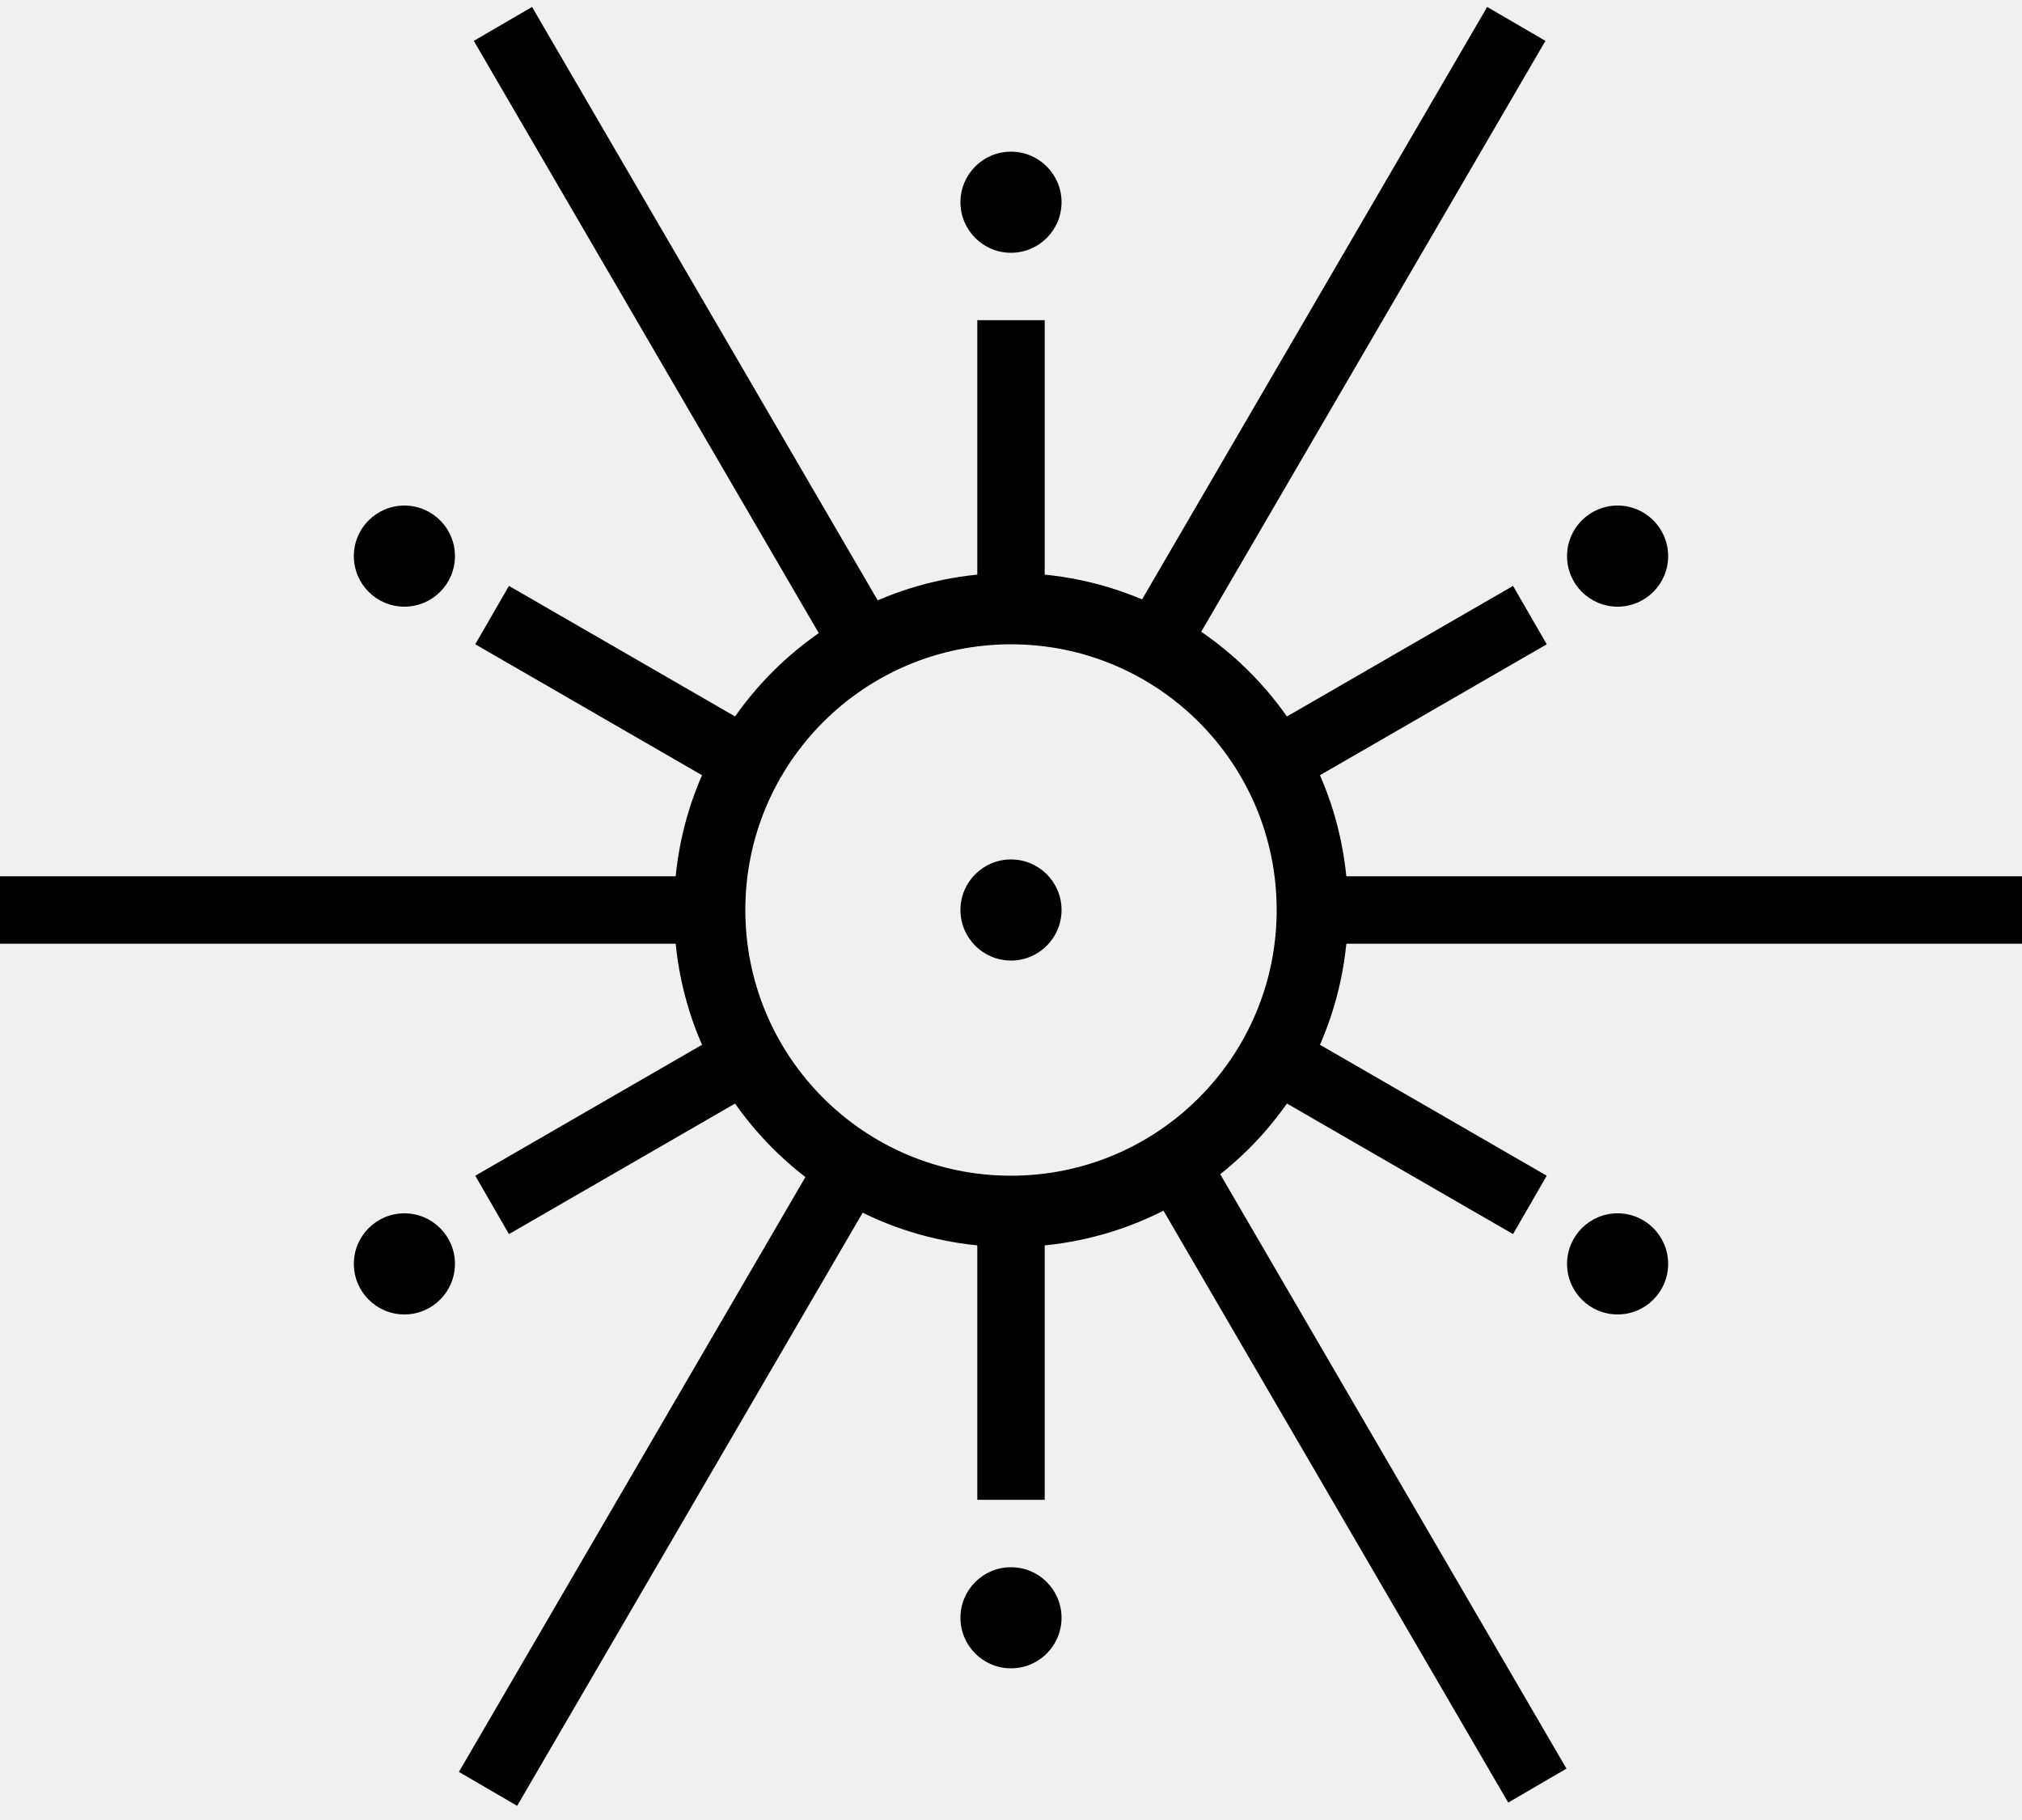
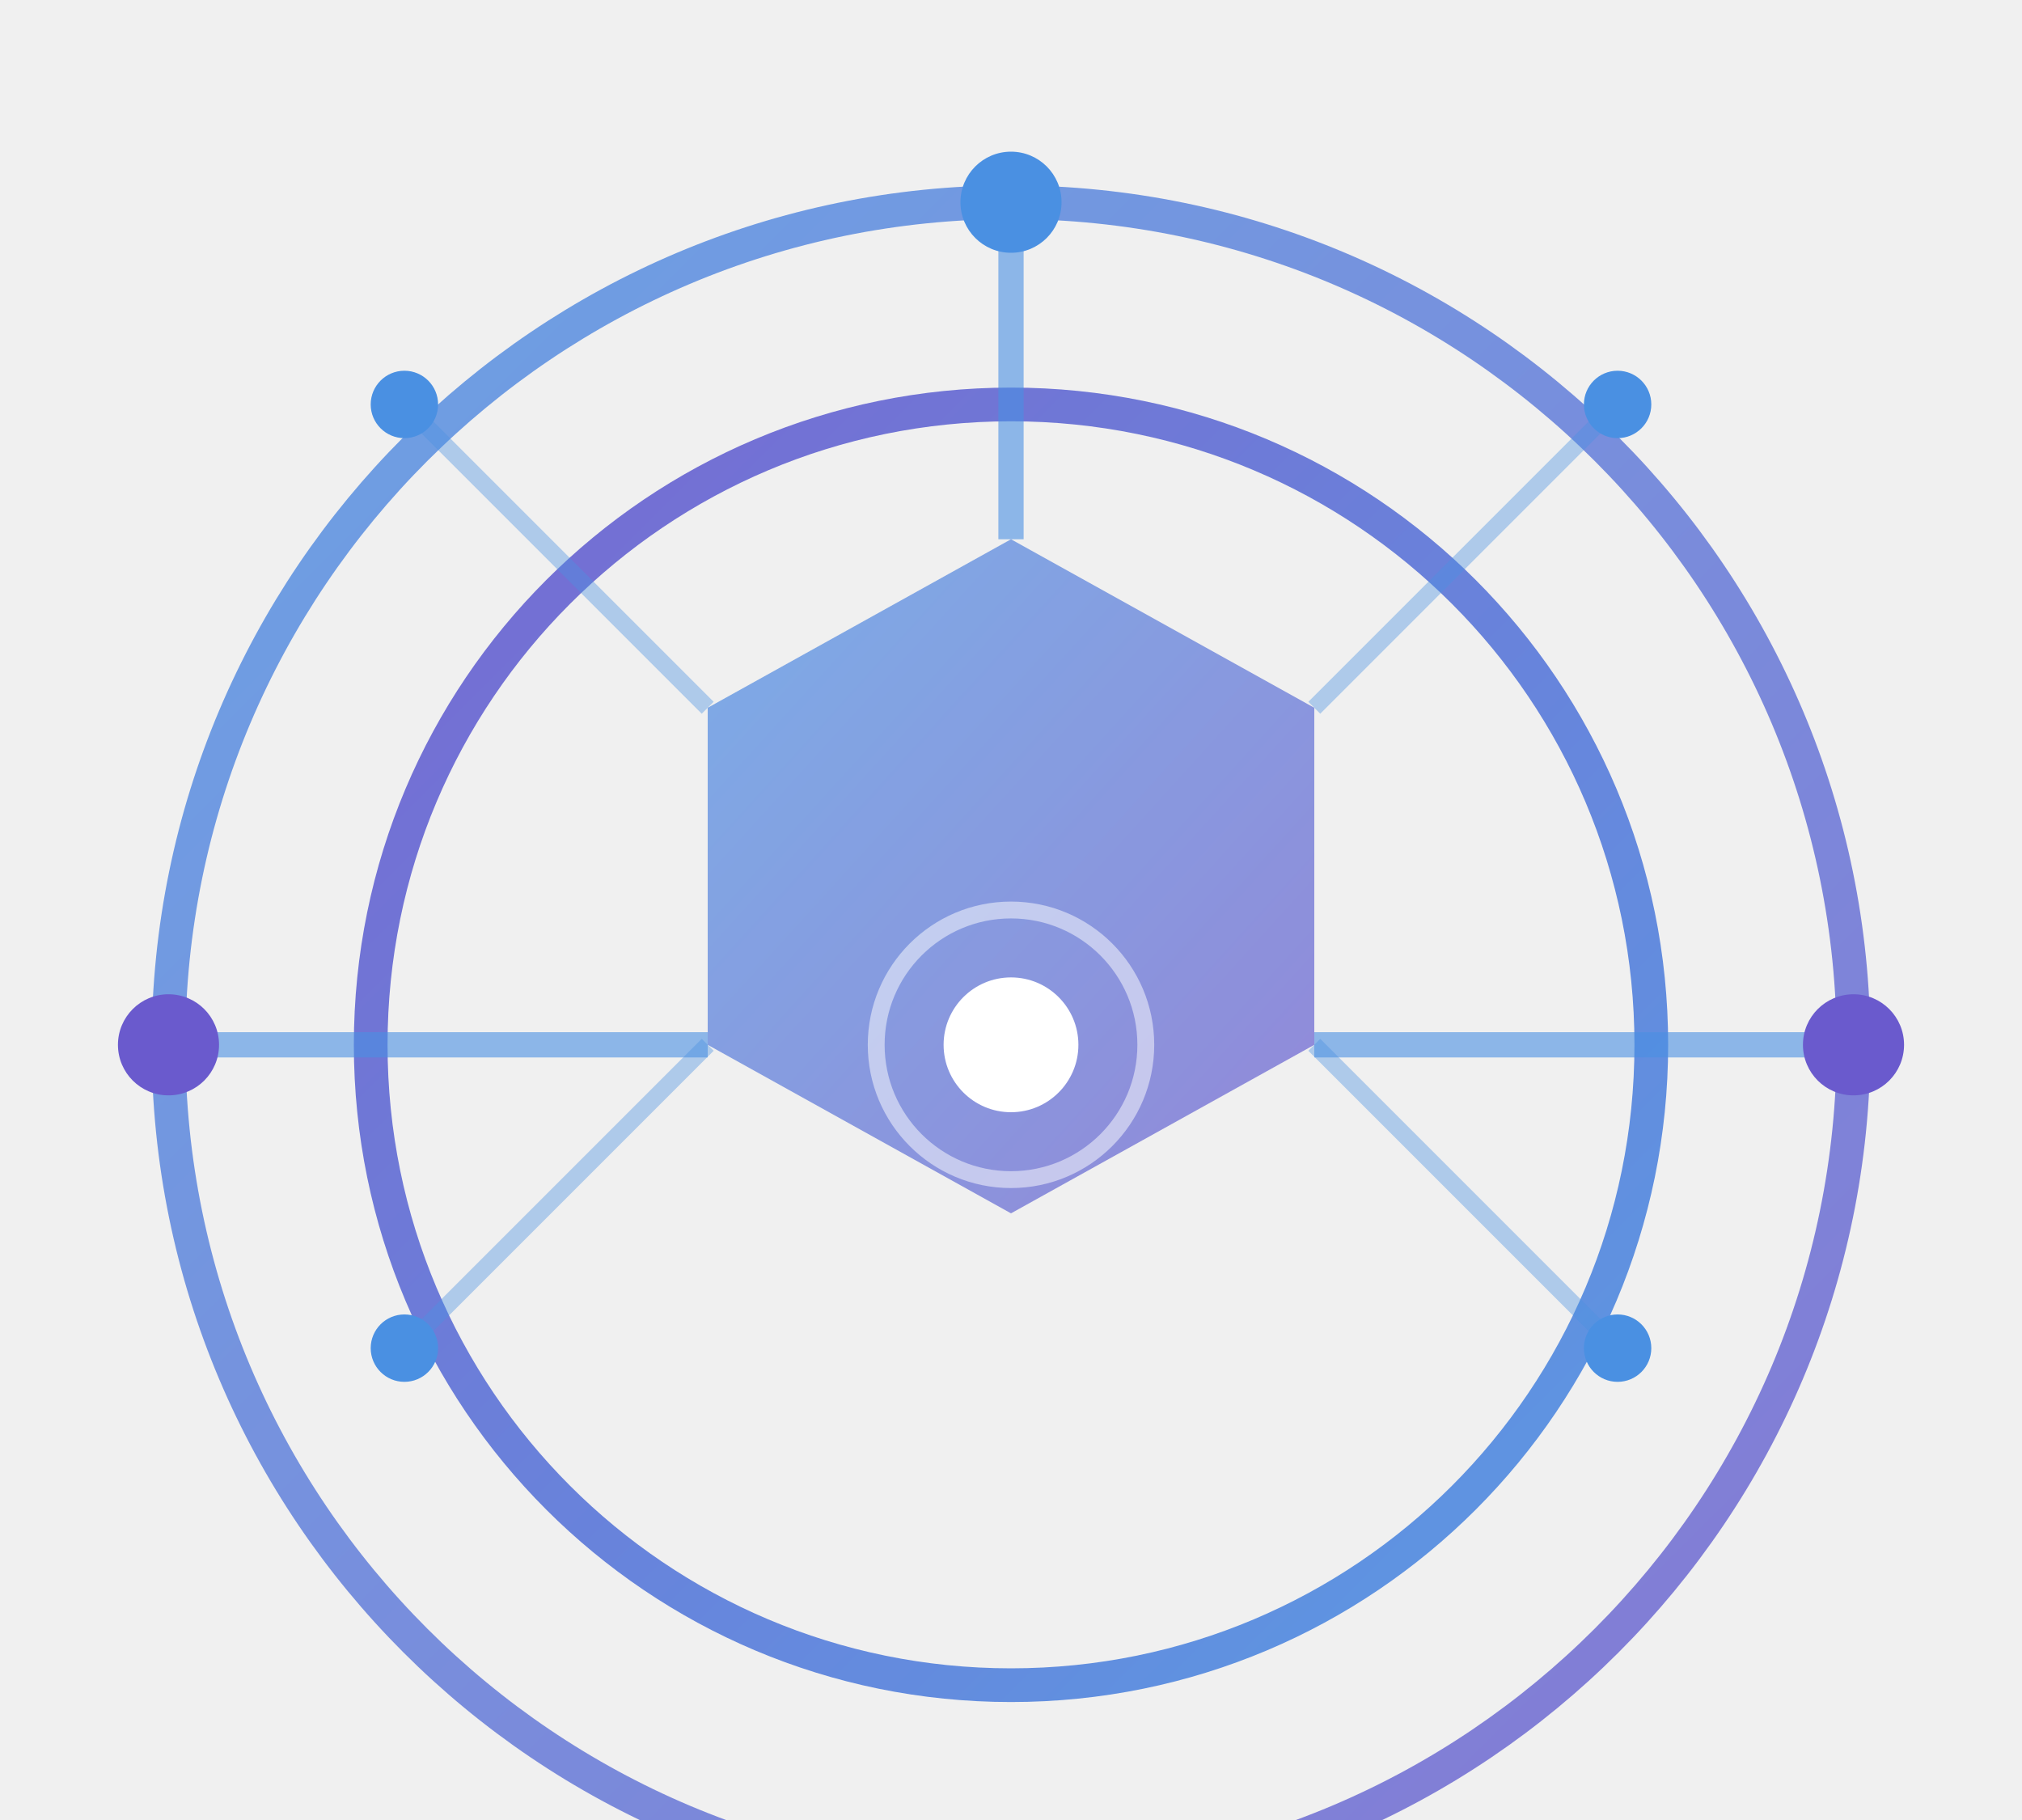
<svg xmlns="http://www.w3.org/2000/svg" width="120px" height="108px" viewBox="0 0 120 108" version="1.1">
-   <defs />
+   <defs>
+     <linearGradient id="gradient1" x1="0%" y1="0%" x2="100%" y2="100%">
+       <stop offset="0%" style="stop-color:#4A90E2;stop-opacity:1" />
+       <stop offset="100%" style="stop-color:#6A5ACD;stop-opacity:1" />
+     </linearGradient>
+     <linearGradient id="gradient2" x1="0%" y1="0%" x2="100%" y2="100%">
+       <stop offset="0%" style="stop-color:#6A5ACD;stop-opacity:1" />
+       <stop offset="100%" style="stop-color:#4A90E2;stop-opacity:1" />
+     </linearGradient>
+   </defs>
  <g id="Page-1" stroke="none" stroke-width="1" fill="none" fill-rule="evenodd">
-     <g id="01" transform="translate(-900, -275)" fill="#000000">
-       <g id="Group-Copy-2" transform="translate(900, 275)">
-         <g id="Group">
-           <g id="Mark-Copy">
-             <polygon id="Line-Copy-3" transform="translate(37, 67) rotate(-300) translate(-37, -67) " points="35 74.052 35 76 39 76 39 74.052 39 59.948 39 58 35 58 35 59.948" />
-             <polygon id="Line" transform="translate(83, 67) rotate(-60) translate(-83, -67) " points="81 74.052 81 76 85 76 85 74.052 85 59.948 85 58 81 58 81 59.948" />
-             <path d="M80,54 C80,42.954 71.046,34 60,34 C48.954,34 40,42.954 40,54 C40,65.046 48.954,74 60,74 C71.046,74 80,65.046 80,54 Z M44.233,54 C44.233,45.292 51.292,38.233 60,38.233 C68.708,38.233 75.767,45.292 75.767,54 C75.767,62.708 68.708,69.767 60,69.767 C51.292,69.767 44.233,62.708 44.233,54 Z" id="Oval-Copy-2" />
-             <circle id="Oval-Copy-6" cx="24" cy="75" r="3" />
-             <circle id="Oval-Copy-12" cx="60" cy="96" r="3" />
-             <circle id="Oval-Copy-13" cx="60" cy="12" r="3" />
-             <circle id="Oval-Copy-14" cx="96" cy="33" r="3" />
-             <circle id="Oval-Copy-16" cx="24" cy="33" r="3" />
-             <circle id="Oval-Copy-15" cx="96" cy="75" r="3" />
-             <ellipse id="Oval-Copy-6" cx="60" cy="54" rx="3" ry="3" />
-             <polygon id="Line" points="2 52 -4.42312853e-13 52 -4.54747351e-13 56 2 56 40 56 42 56 42 52 40 52" />
-             <polygon id="Line" points="80 52 78 52 78 56 80 56 118 56 120 56 120 52 118 52" />
-             <polygon id="Line-Copy-4" points="72.83 70.389 71.823 68.66 68.367 70.674 69.374 72.402 88.502 105.237 89.509 106.965 92.965 104.951 91.958 103.223" />
-             <polygon id="Line-Copy-4" points="32.581 2.14 31.575 0.412 28.118 2.425 29.125 4.154 48.253 36.988 49.26 38.716 52.716 36.703 51.71 34.975" />
-             <polygon id="Line-Copy-7" points="90.71 4.154 91.716 2.425 88.26 0.412 87.253 2.14 68.125 34.975 67.118 36.703 70.575 38.716 71.581 36.988" />
-             <polygon id="Line-Copy-7" points="50.827 72.597 51.833 70.869 48.377 68.855 47.37 70.583 28.242 103.418 27.235 105.146 30.692 107.16 31.698 105.432" />
-             <polygon id="Line" points="58 87.017 58 89 62 89 62 87.017 62 72.983 62 71 58 71 58 72.983" />
-             <polygon id="Line" points="58 35.052 58 37 62 37 62 35.052 62 20.948 62 19 58 19 58 20.948" />
-             <polygon id="Line-Copy-2" transform="translate(37, 41) rotate(-60) translate(-37, -41) " points="35 48.052 35 50 39 50 39 48.052 39 33.948 39 32 35 32 35 33.948" />
-             <polygon id="Line-Copy" transform="translate(83, 41) rotate(-300) translate(-83, -41) " points="81 48.052 81 50 85 50 85 48.052 85 33.948 85 32 81 32 81 33.948" />
-           </g>
-         </g>
-       </g>
-     </g>
+     <path d="M60,12 C87.6,12 110,34.4 110,62 C110,89.6 87.6,112 60,112 C32.4,112 10,89.6 10,62 C10,34.4 32.4,12 60,12 Z" id="outer-ring" stroke="url(#gradient1)" stroke-width="2" opacity="0.8" />
+     <path d="M60,24 C81,24 98,41 98,62 C98,83 81,100 60,100 C39,100 22,83 22,62 C22,41 39,24 60,24 Z" id="inner-ring" stroke="url(#gradient2)" stroke-width="2" opacity="0.9" />
+     <polygon id="hexagon" points="60,32 78,42 78,62 60,72 42,62 42,42" fill="url(#gradient1)" opacity="0.7" />
+     <line x1="60" y1="12" x2="60" y2="32" stroke="#4A90E2" stroke-width="1.5" opacity="0.6" />
+     <line x1="110" y1="62" x2="78" y2="62" stroke="#4A90E2" stroke-width="1.5" opacity="0.6" />
+     <line x1="10" y1="62" x2="42" y2="62" stroke="#4A90E2" stroke-width="1.5" opacity="0.6" />
+     <circle cx="60" cy="12" r="3" fill="#4A90E2" />
+     <circle cx="110" cy="62" r="3" fill="#6A5ACD" />
+     <circle cx="10" cy="62" r="3" fill="#6A5ACD" />
+     <circle cx="60" cy="62" r="4" fill="#FFFFFF" />
+     <circle cx="60" cy="62" r="8" fill="none" stroke="#FFFFFF" stroke-width="1" opacity="0.5">
+       <animate attributeName="r" from="8" to="16" dur="2s" repeatCount="indefinite" />
+       <animate attributeName="opacity" from="0.5" to="0" dur="2s" repeatCount="indefinite" />
+     </circle>
+     <line x1="42" y1="42" x2="24" y2="24" stroke="#4A90E2" stroke-width="1" opacity="0.4" />
+     <line x1="78" y1="42" x2="96" y2="24" stroke="#4A90E2" stroke-width="1" opacity="0.4" />
+     <line x1="42" y1="62" x2="24" y2="80" stroke="#4A90E2" stroke-width="1" opacity="0.4" />
+     <line x1="78" y1="62" x2="96" y2="80" stroke="#4A90E2" stroke-width="1" opacity="0.4" />
+     <circle cx="24" cy="24" r="2" fill="#4A90E2" />
+     <circle cx="96" cy="24" r="2" fill="#4A90E2" />
+     <circle cx="24" cy="80" r="2" fill="#4A90E2" />
+     <circle cx="96" cy="80" r="2" fill="#4A90E2" />
  </g>
</svg>
